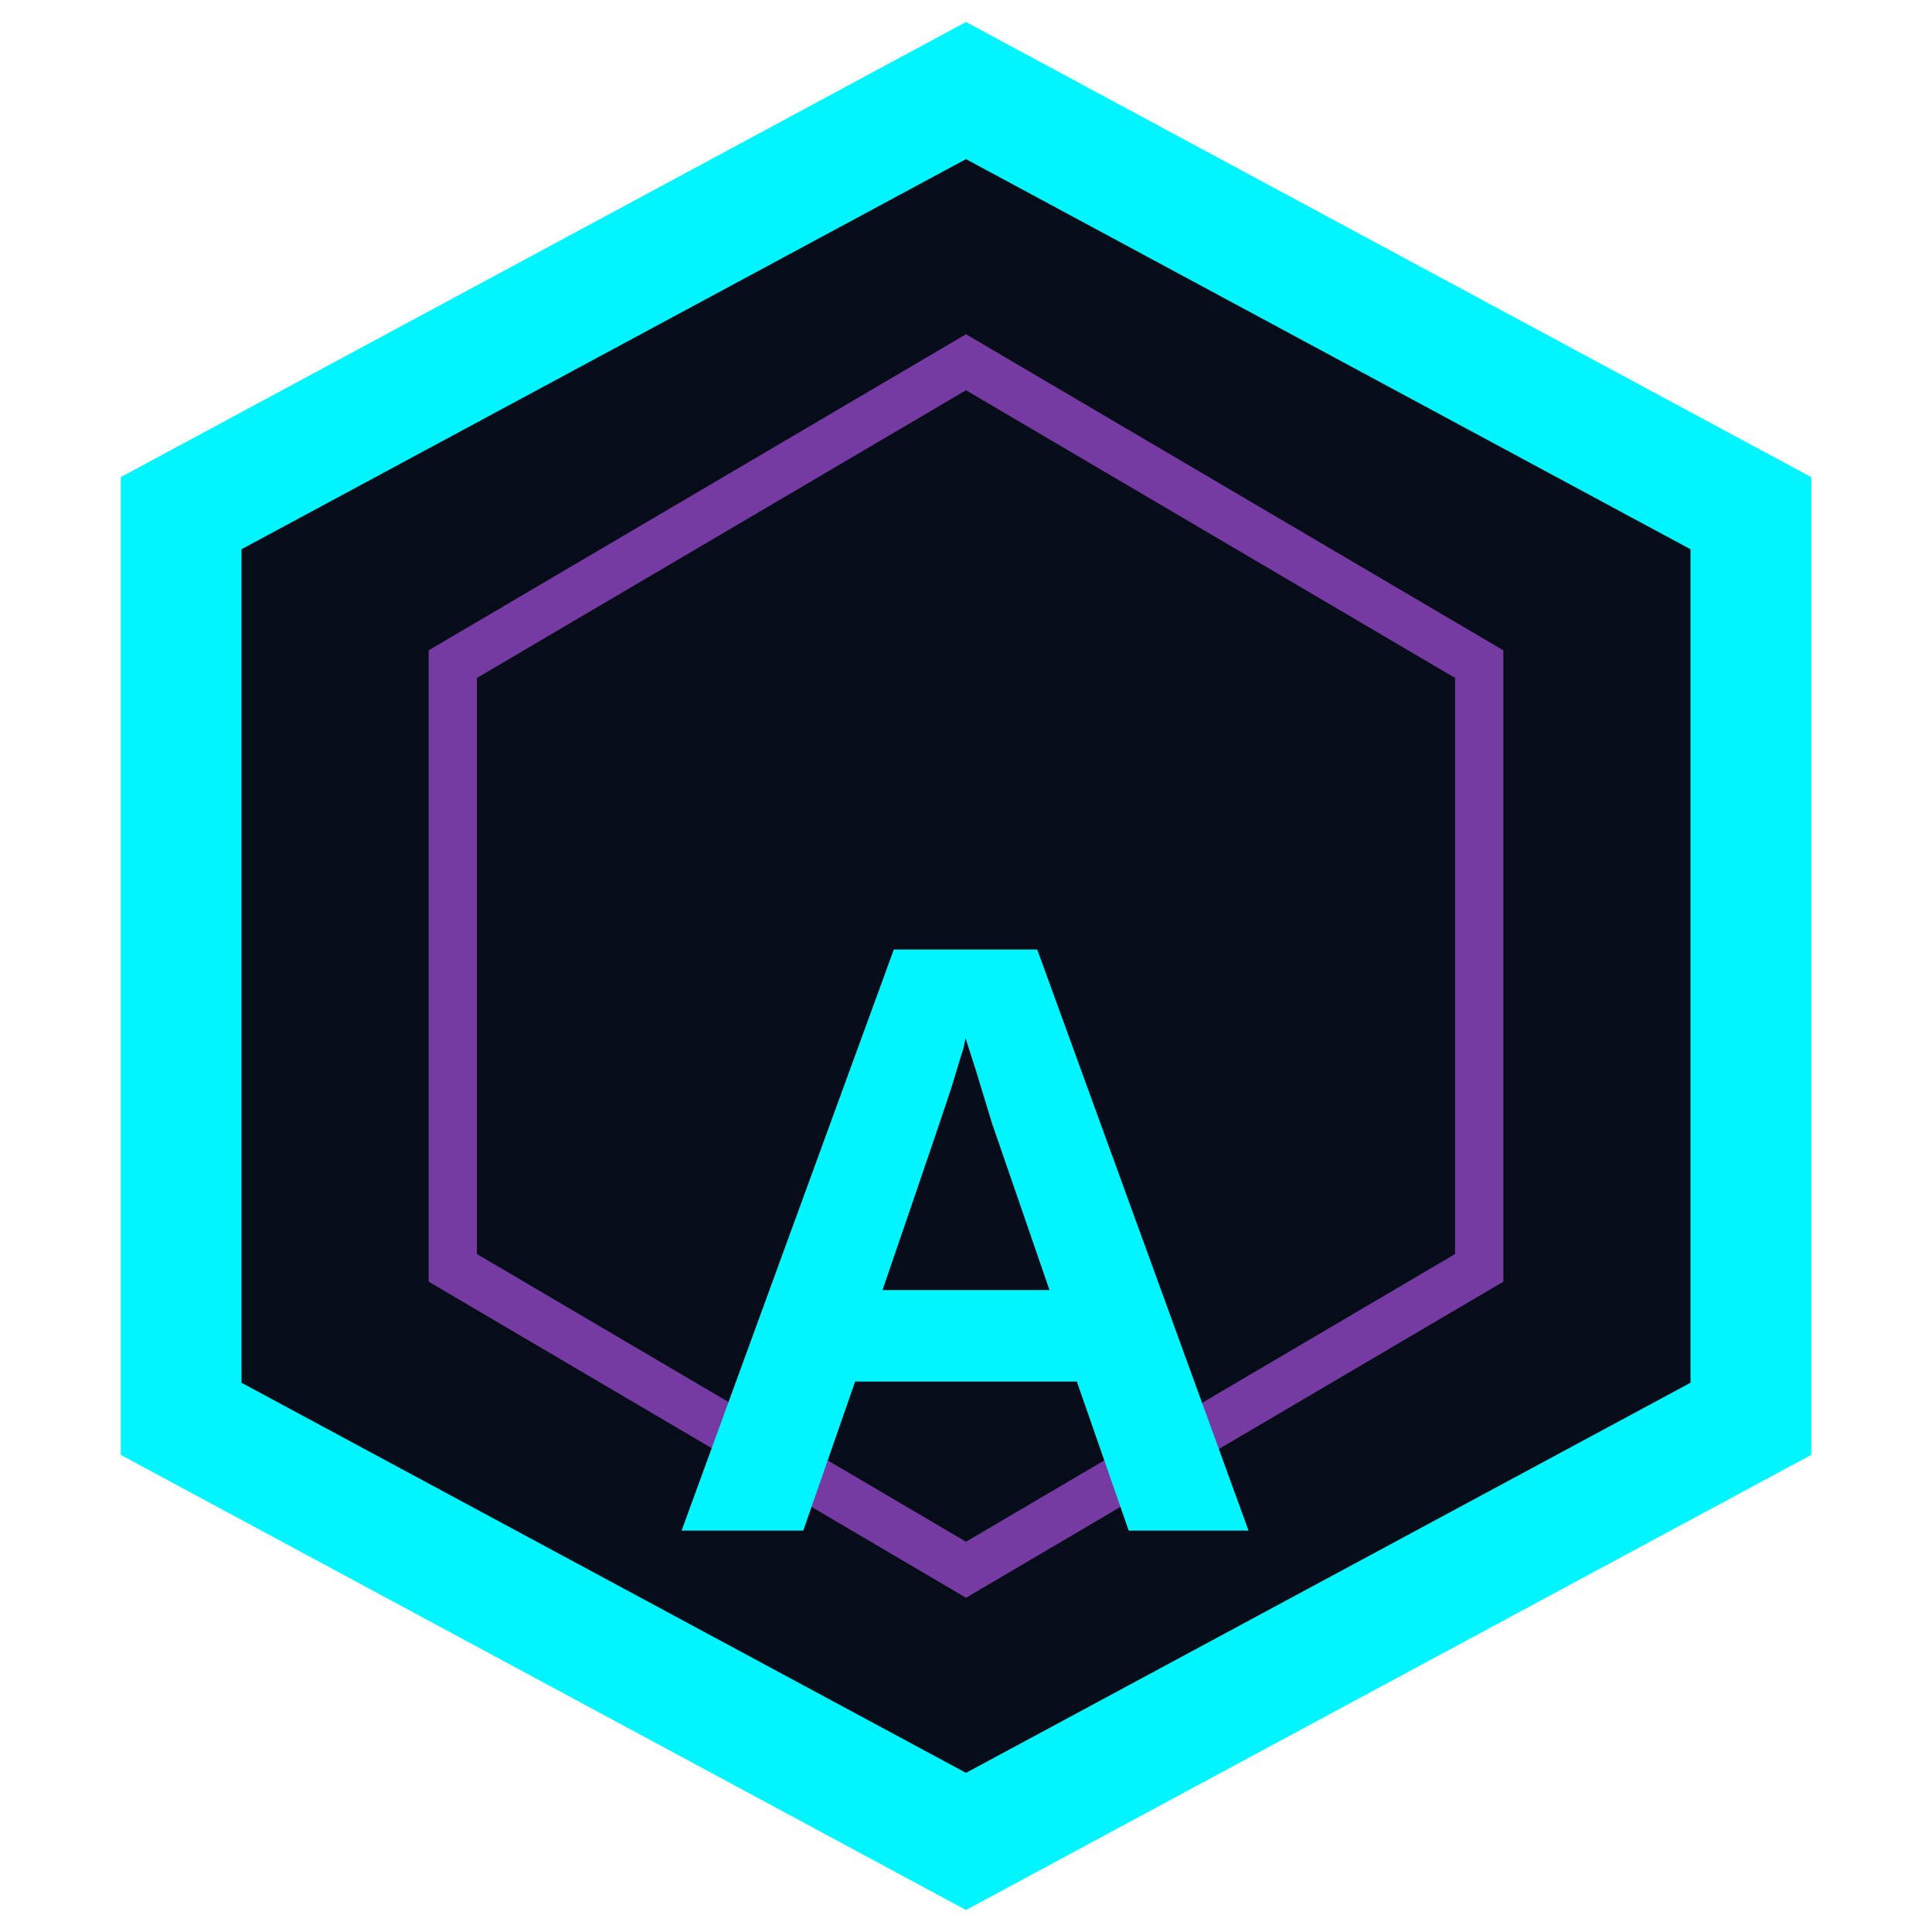
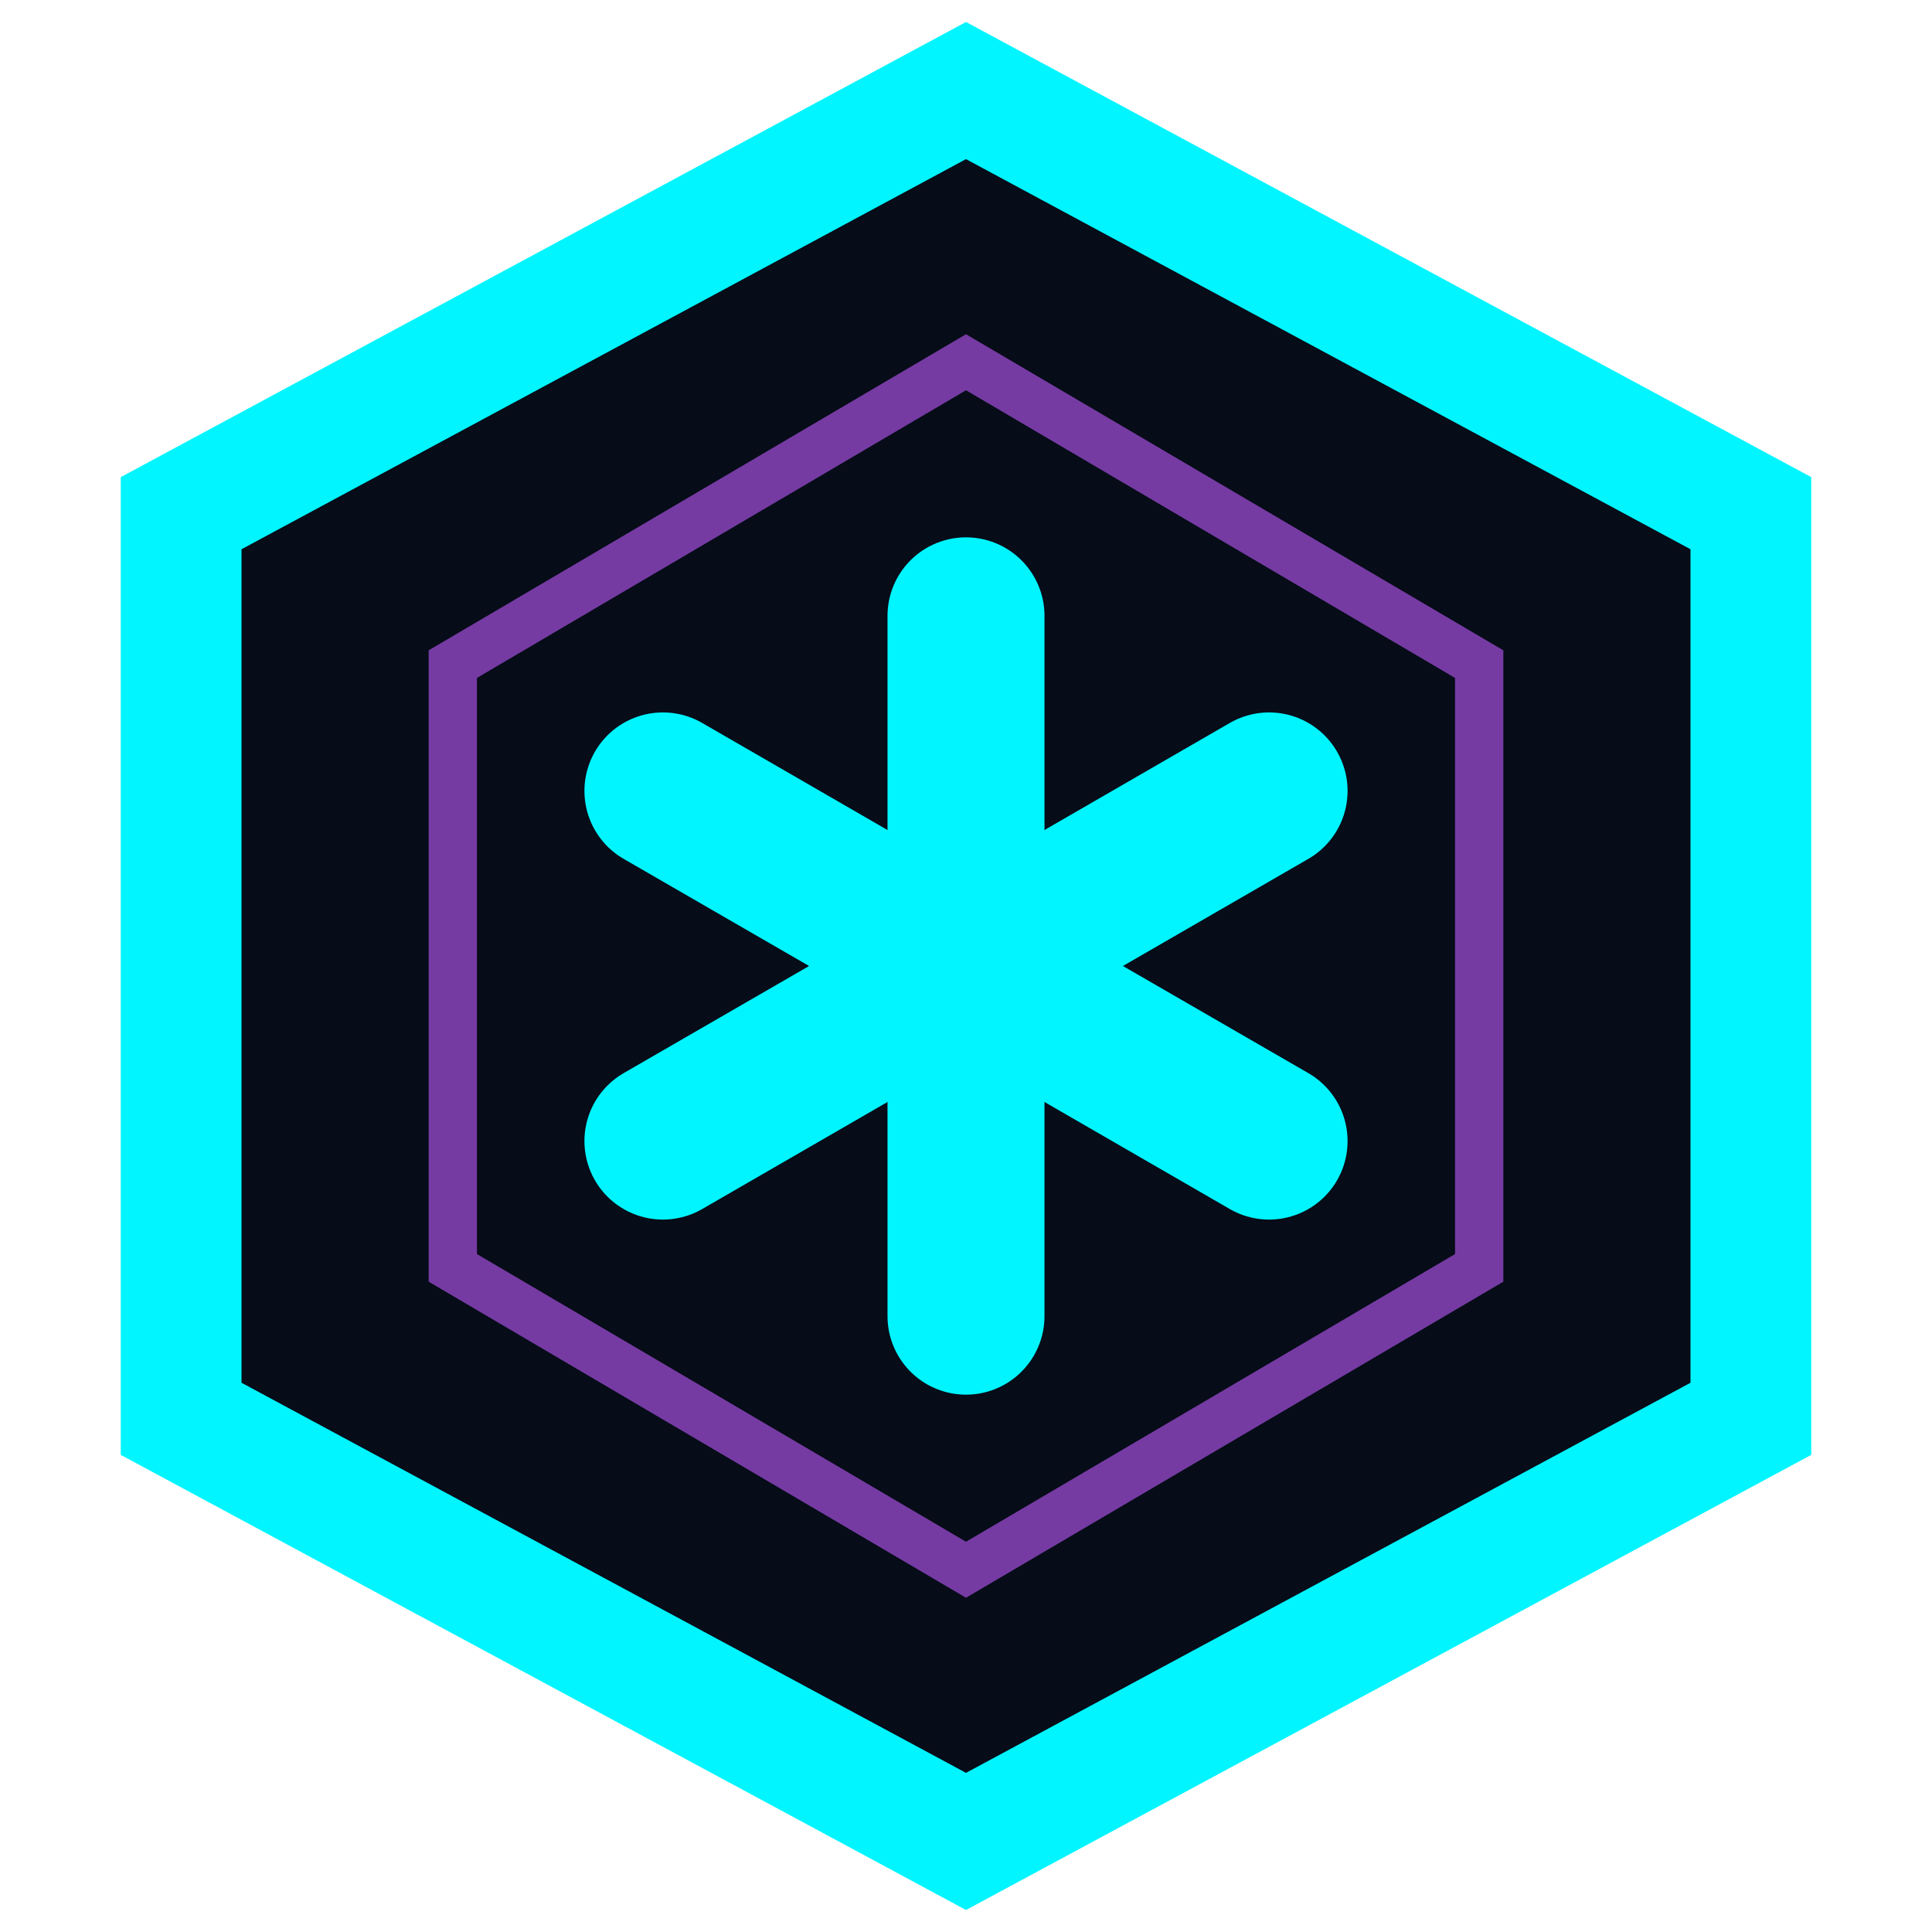
<svg xmlns="http://www.w3.org/2000/svg" viewBox="0 0 32 32">
  <polygon points="16,1.5 29,8.5 29,23.5 16,30.5 3,23.5 3,8.5" fill="#060c18" stroke="#00f5ff" stroke-width="2" />
  <polygon points="16,6 24.5,11 24.5,21 16,26 7.5,21 7.5,11" fill="none" stroke="#bf5aff" stroke-width="0.8" opacity="0.6" />
-   <text x="16" y="20.5" text-anchor="middle" dominant-baseline="central" font-size="14" font-weight="900" fill="#00f5ff" font-family="Arial,sans-serif">A</text>
+   <g stroke="#00f5ff" stroke-width="2.6" stroke-linecap="round">
+     <line x1="16" y1="10.2" x2="16" y2="21.8" />
+     <line x1="10.98" y1="13.1" x2="21.02" y2="18.9" />
+     <line x1="10.98" y1="18.9" x2="21.02" y2="13.1" />
+   </g>
</svg>
